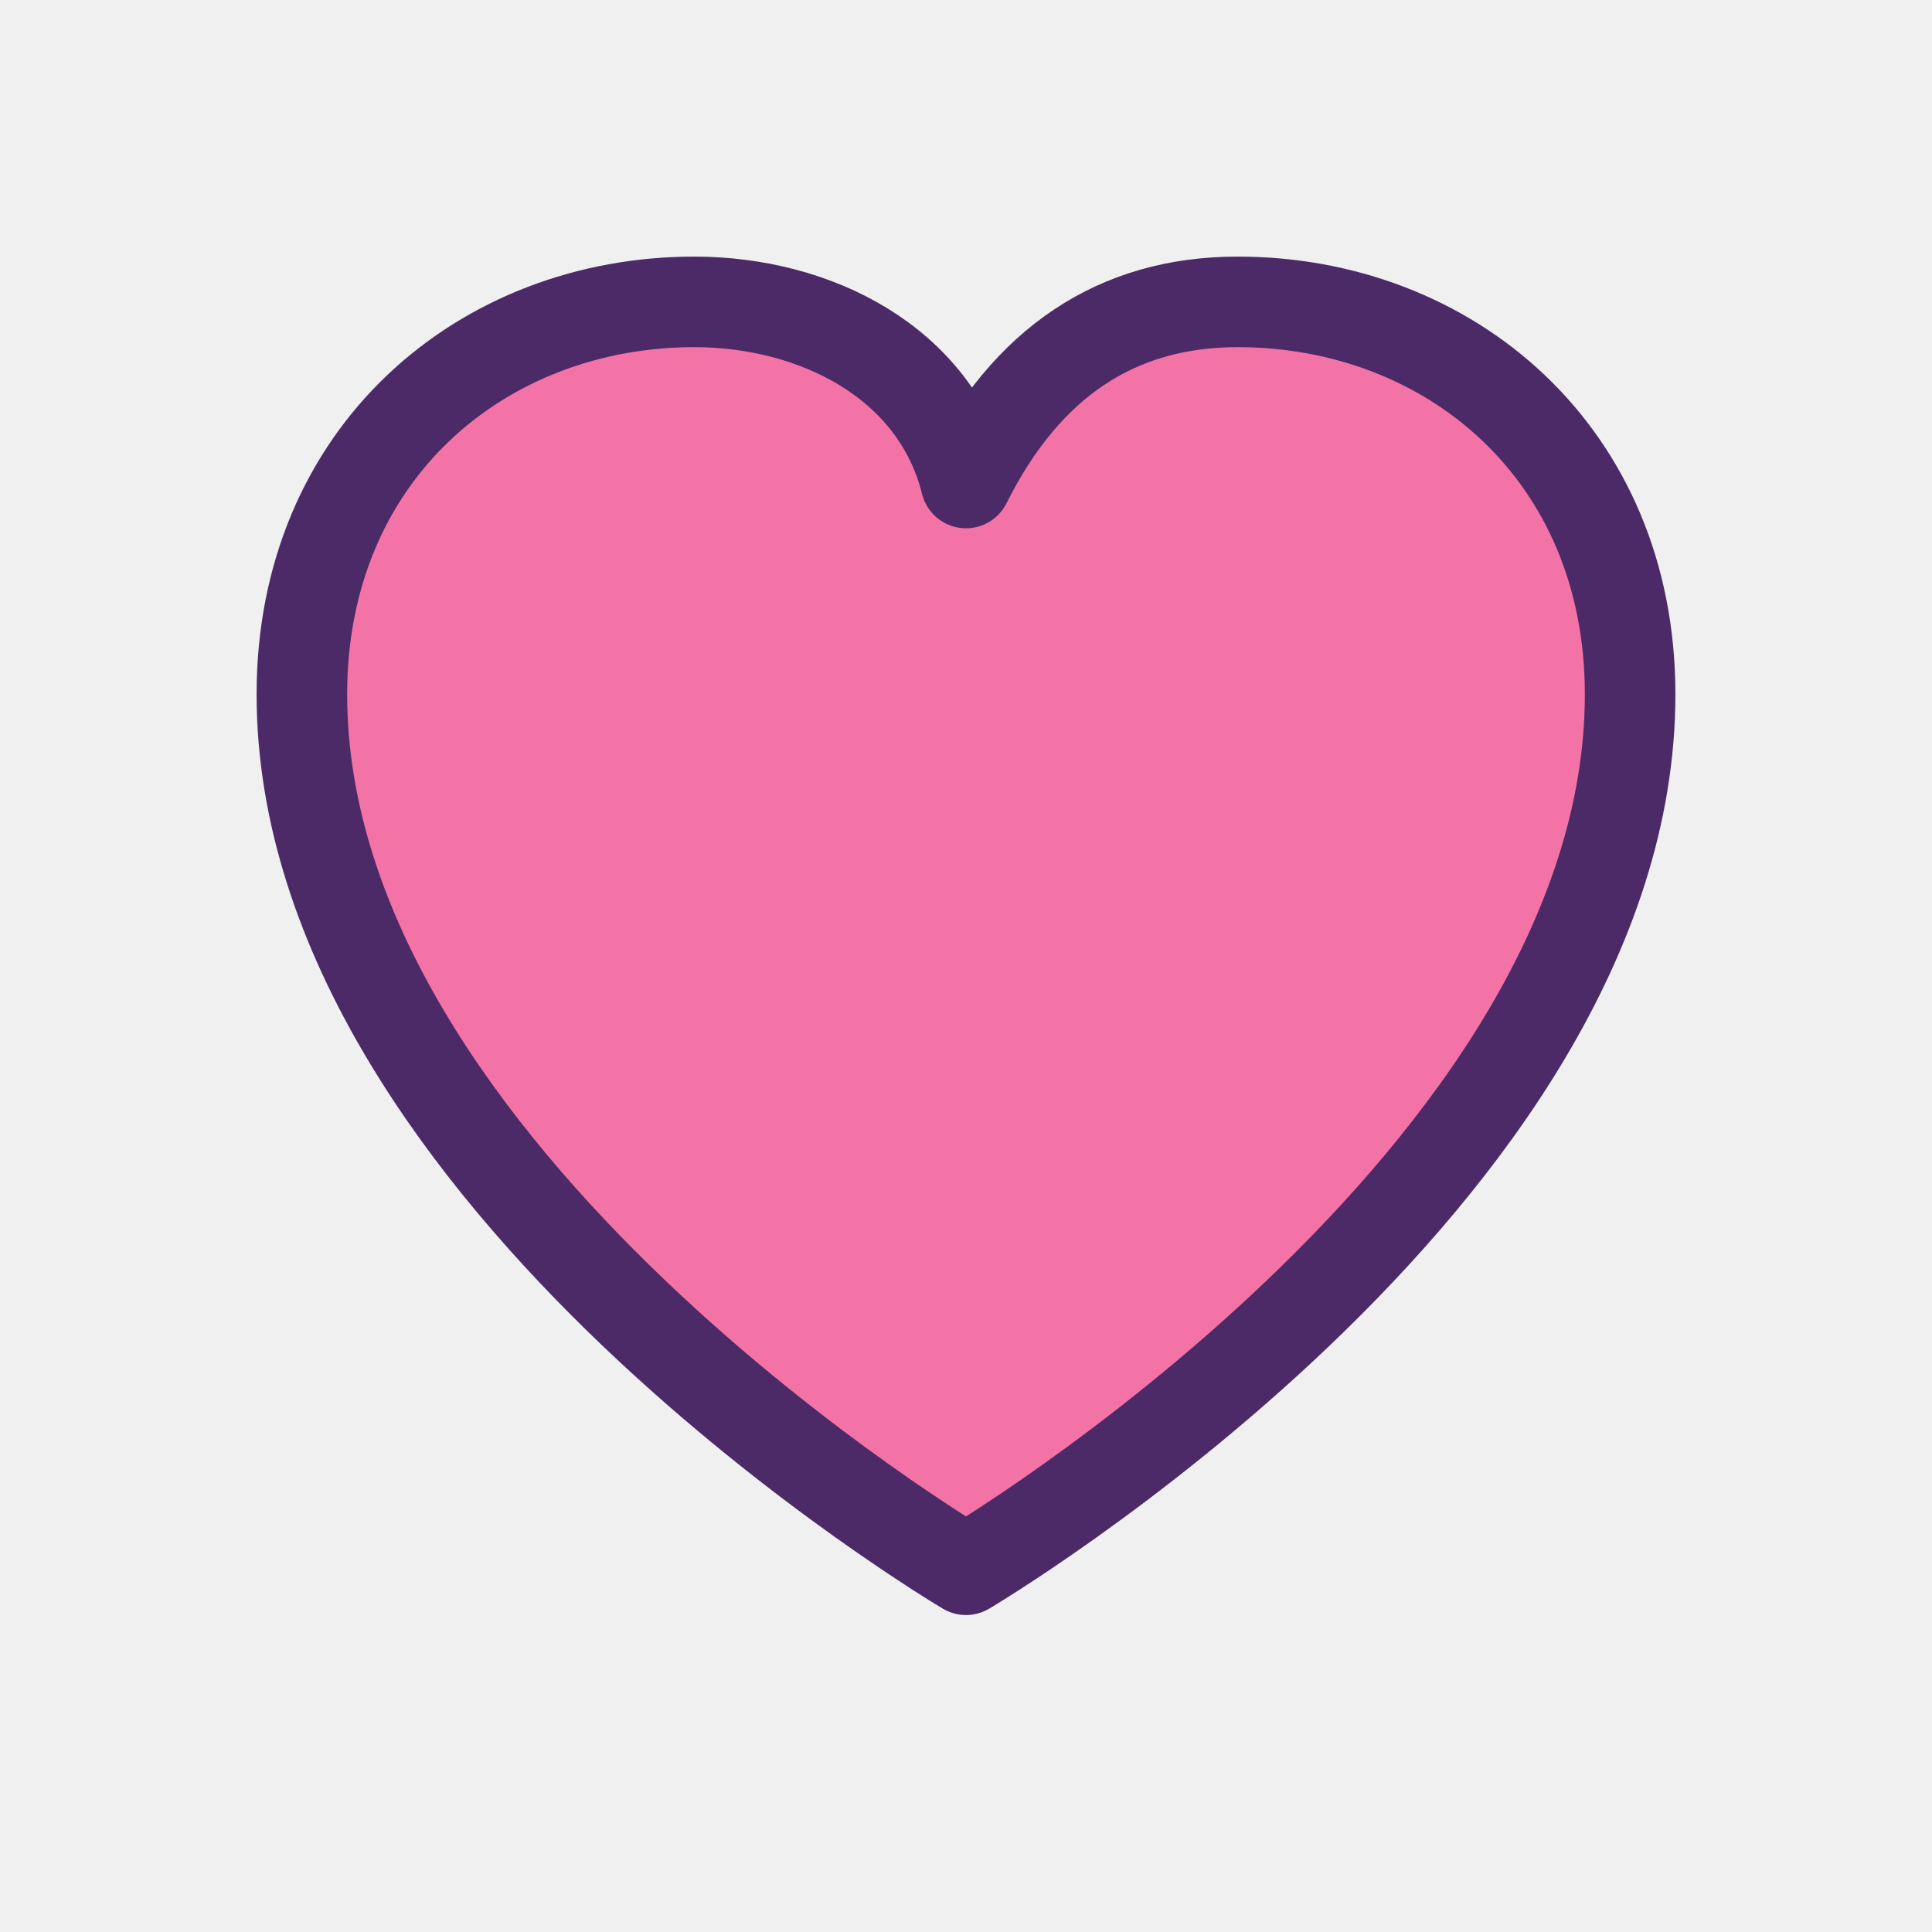
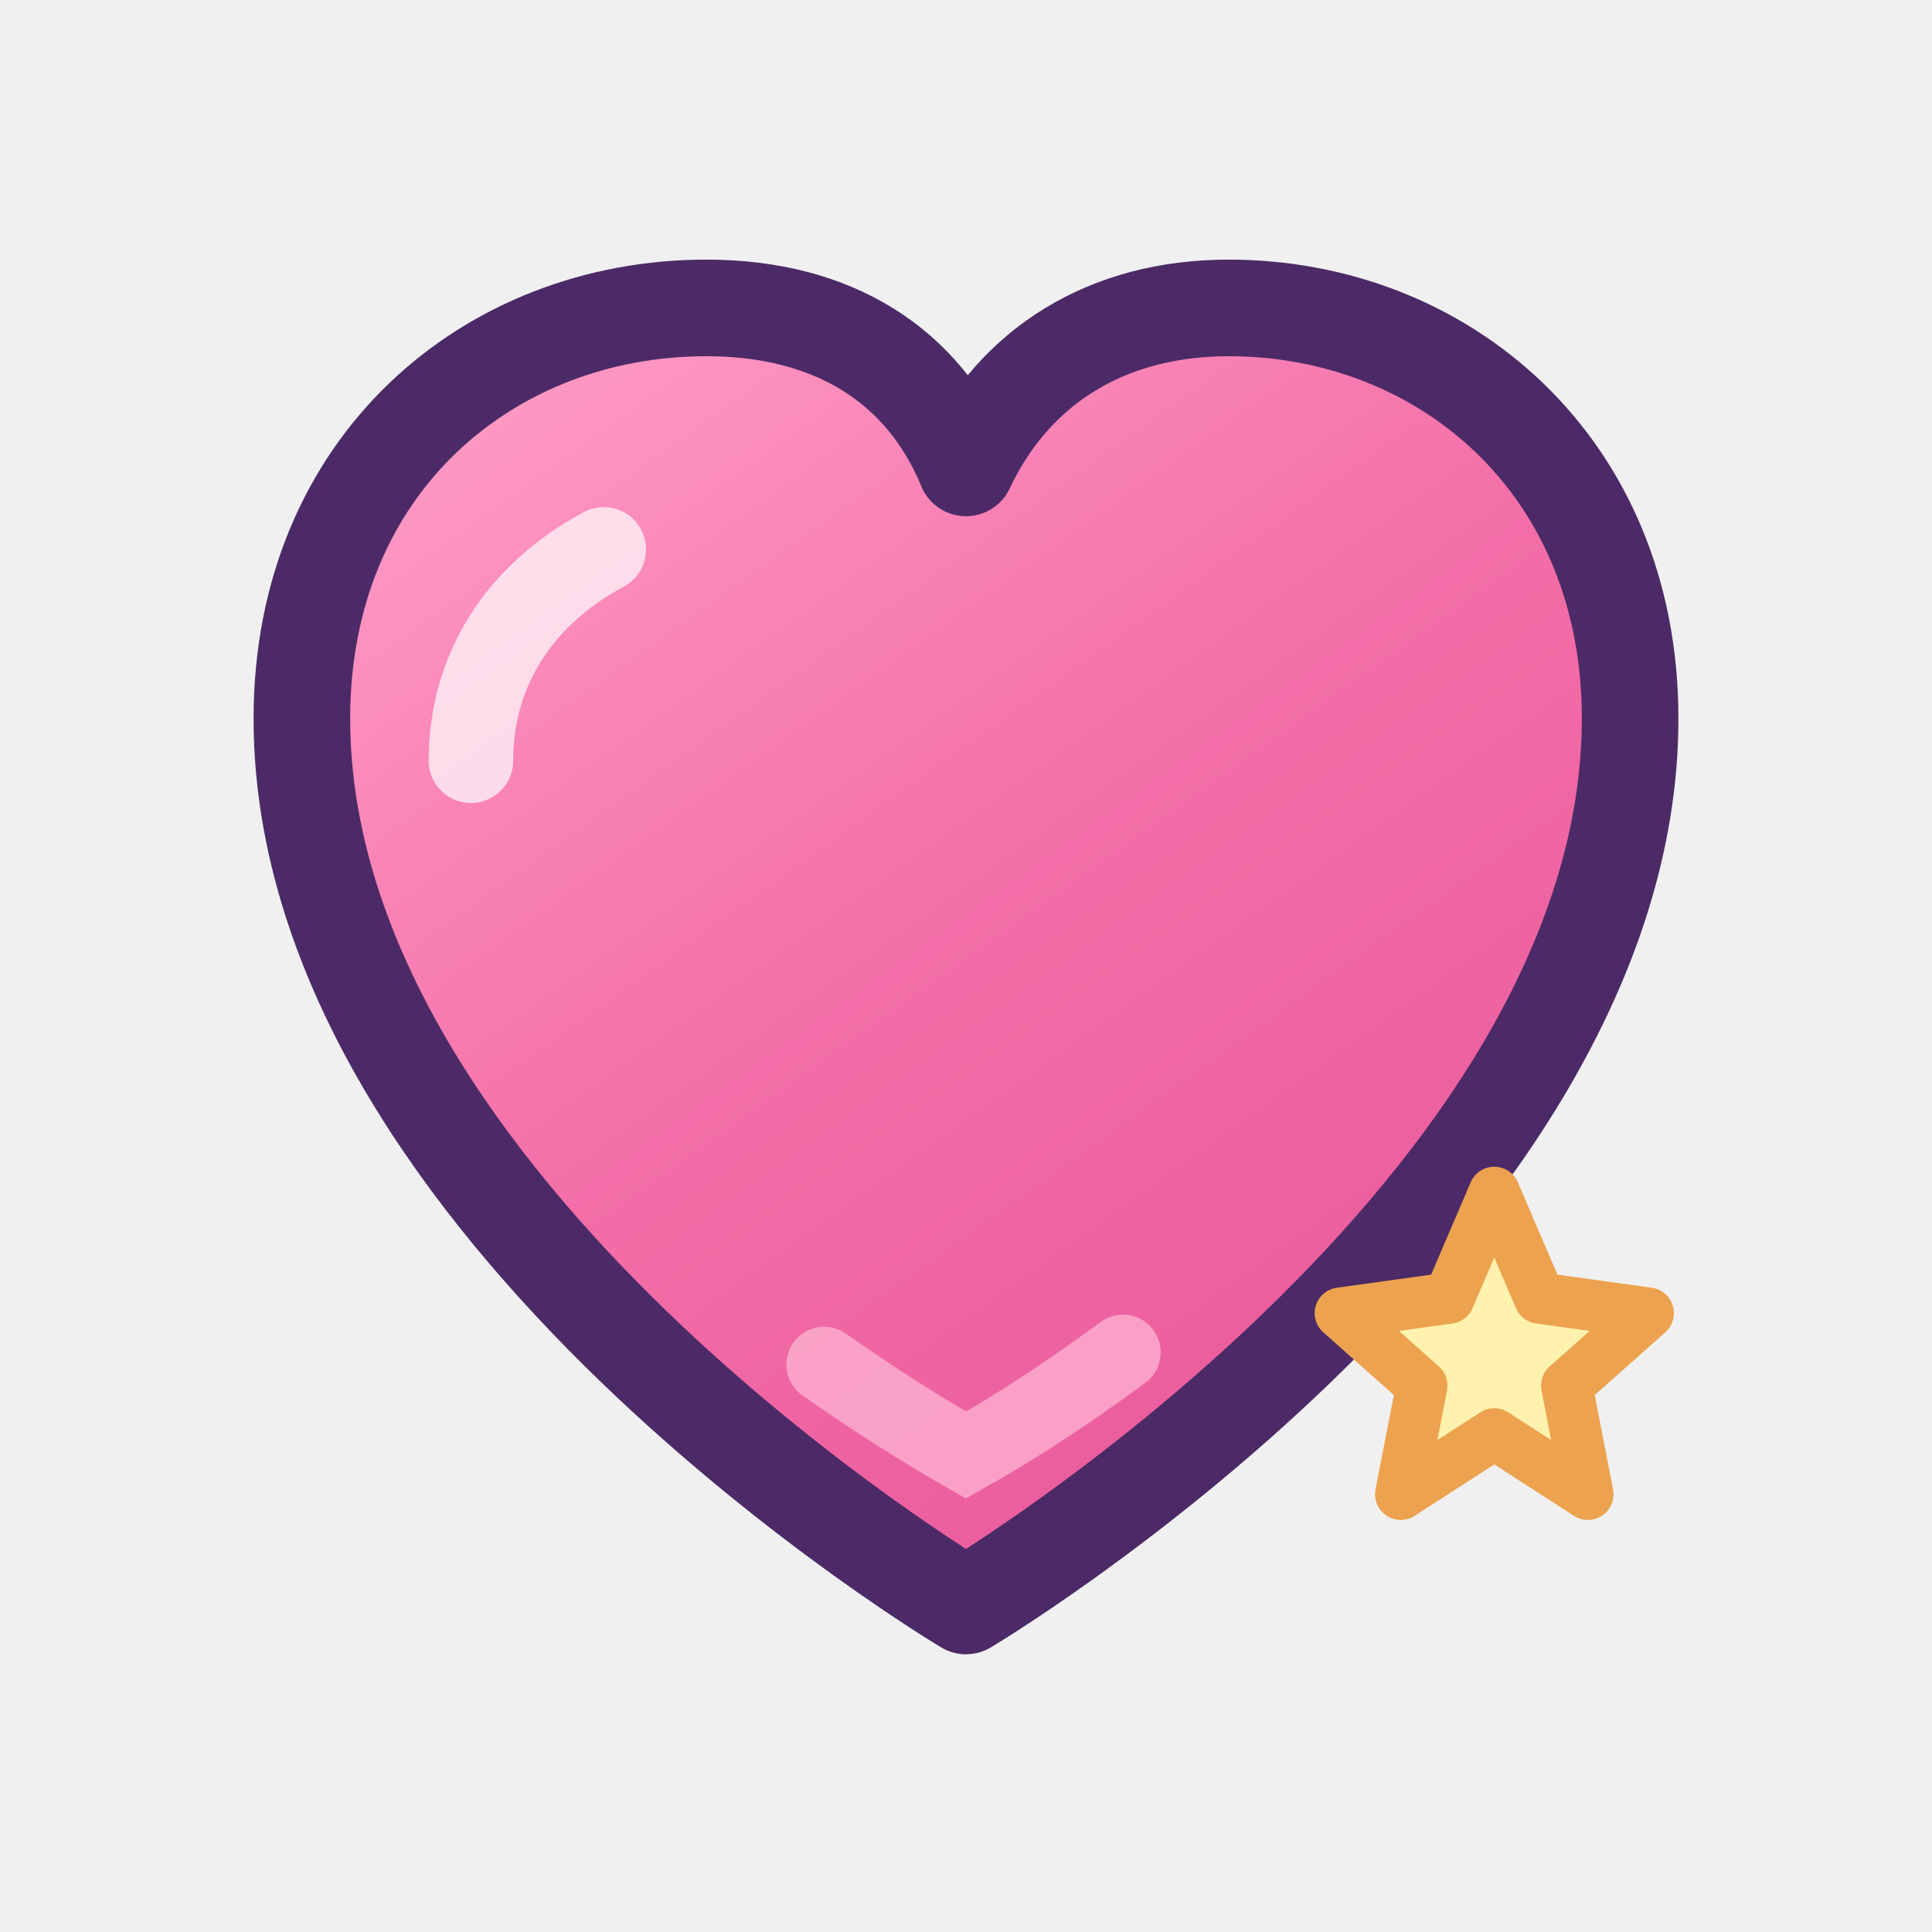
<svg xmlns="http://www.w3.org/2000/svg" viewBox="0 0 64 64" fill="none">
-   <path d="M32 52S10 39 10 23c0-8 6-13 13-13 4 0 8 2 9 6 2-4 5-6 9-6 7 0 13 5 13 13 0 16-22 29-22 29Z" fill="#F373A7" stroke="#4C2A67" stroke-width="3" stroke-linejoin="round" />
+   <defs>
+     <linearGradient id="heartFill" x1="17" y1="10" x2="47" y2="52" gradientUnits="userSpaceOnUse">
+       <stop stop-color="#FF9CC6" />
+       <stop offset=".48" stop-color="#F36FA8" />
+       <stop offset="1" stop-color="#E85699" />
+     </linearGradient>
+   </defs>
+   <path d="M32 53.2S10 40.1 10 23.8c0-8.4 6.2-13.6 13.4-13.6 4.2 0 7.2 1.9 8.6 5.3 1.6-3.4 4.7-5.3 8.7-5.3 7.1 0 13.3 5.2 13.3 13.6 0 16.3-22 29.4-22 29.4Z" fill="url(#heartFill)" stroke="#4C2A67" stroke-width="3.2" stroke-linejoin="round" />
+   <path d="M20 18.2c-2.8 1.5-4.4 4-4.4 7" stroke="white" stroke-width="2.8" stroke-linecap="round" opacity=".7" />
+   <path d="M27.3 45.2c1.7 1.2 3.3 2.2 4.7 3 1.6-.9 3.3-2 5.2-3.4" stroke="#FFB8D6" stroke-width="2.5" stroke-linecap="round" opacity=".72" />
+   <path d="M49.5 39.5 51 43l3.6.5-2.7 2.4.7 3.6-3.1-2-3.1 2 .7-3.6-2.7-2.4L48 43l1.5-3.5Z" fill="#FFF2AE" stroke="#ECA24E" stroke-width="1.7" stroke-linejoin="round" />
</svg>
